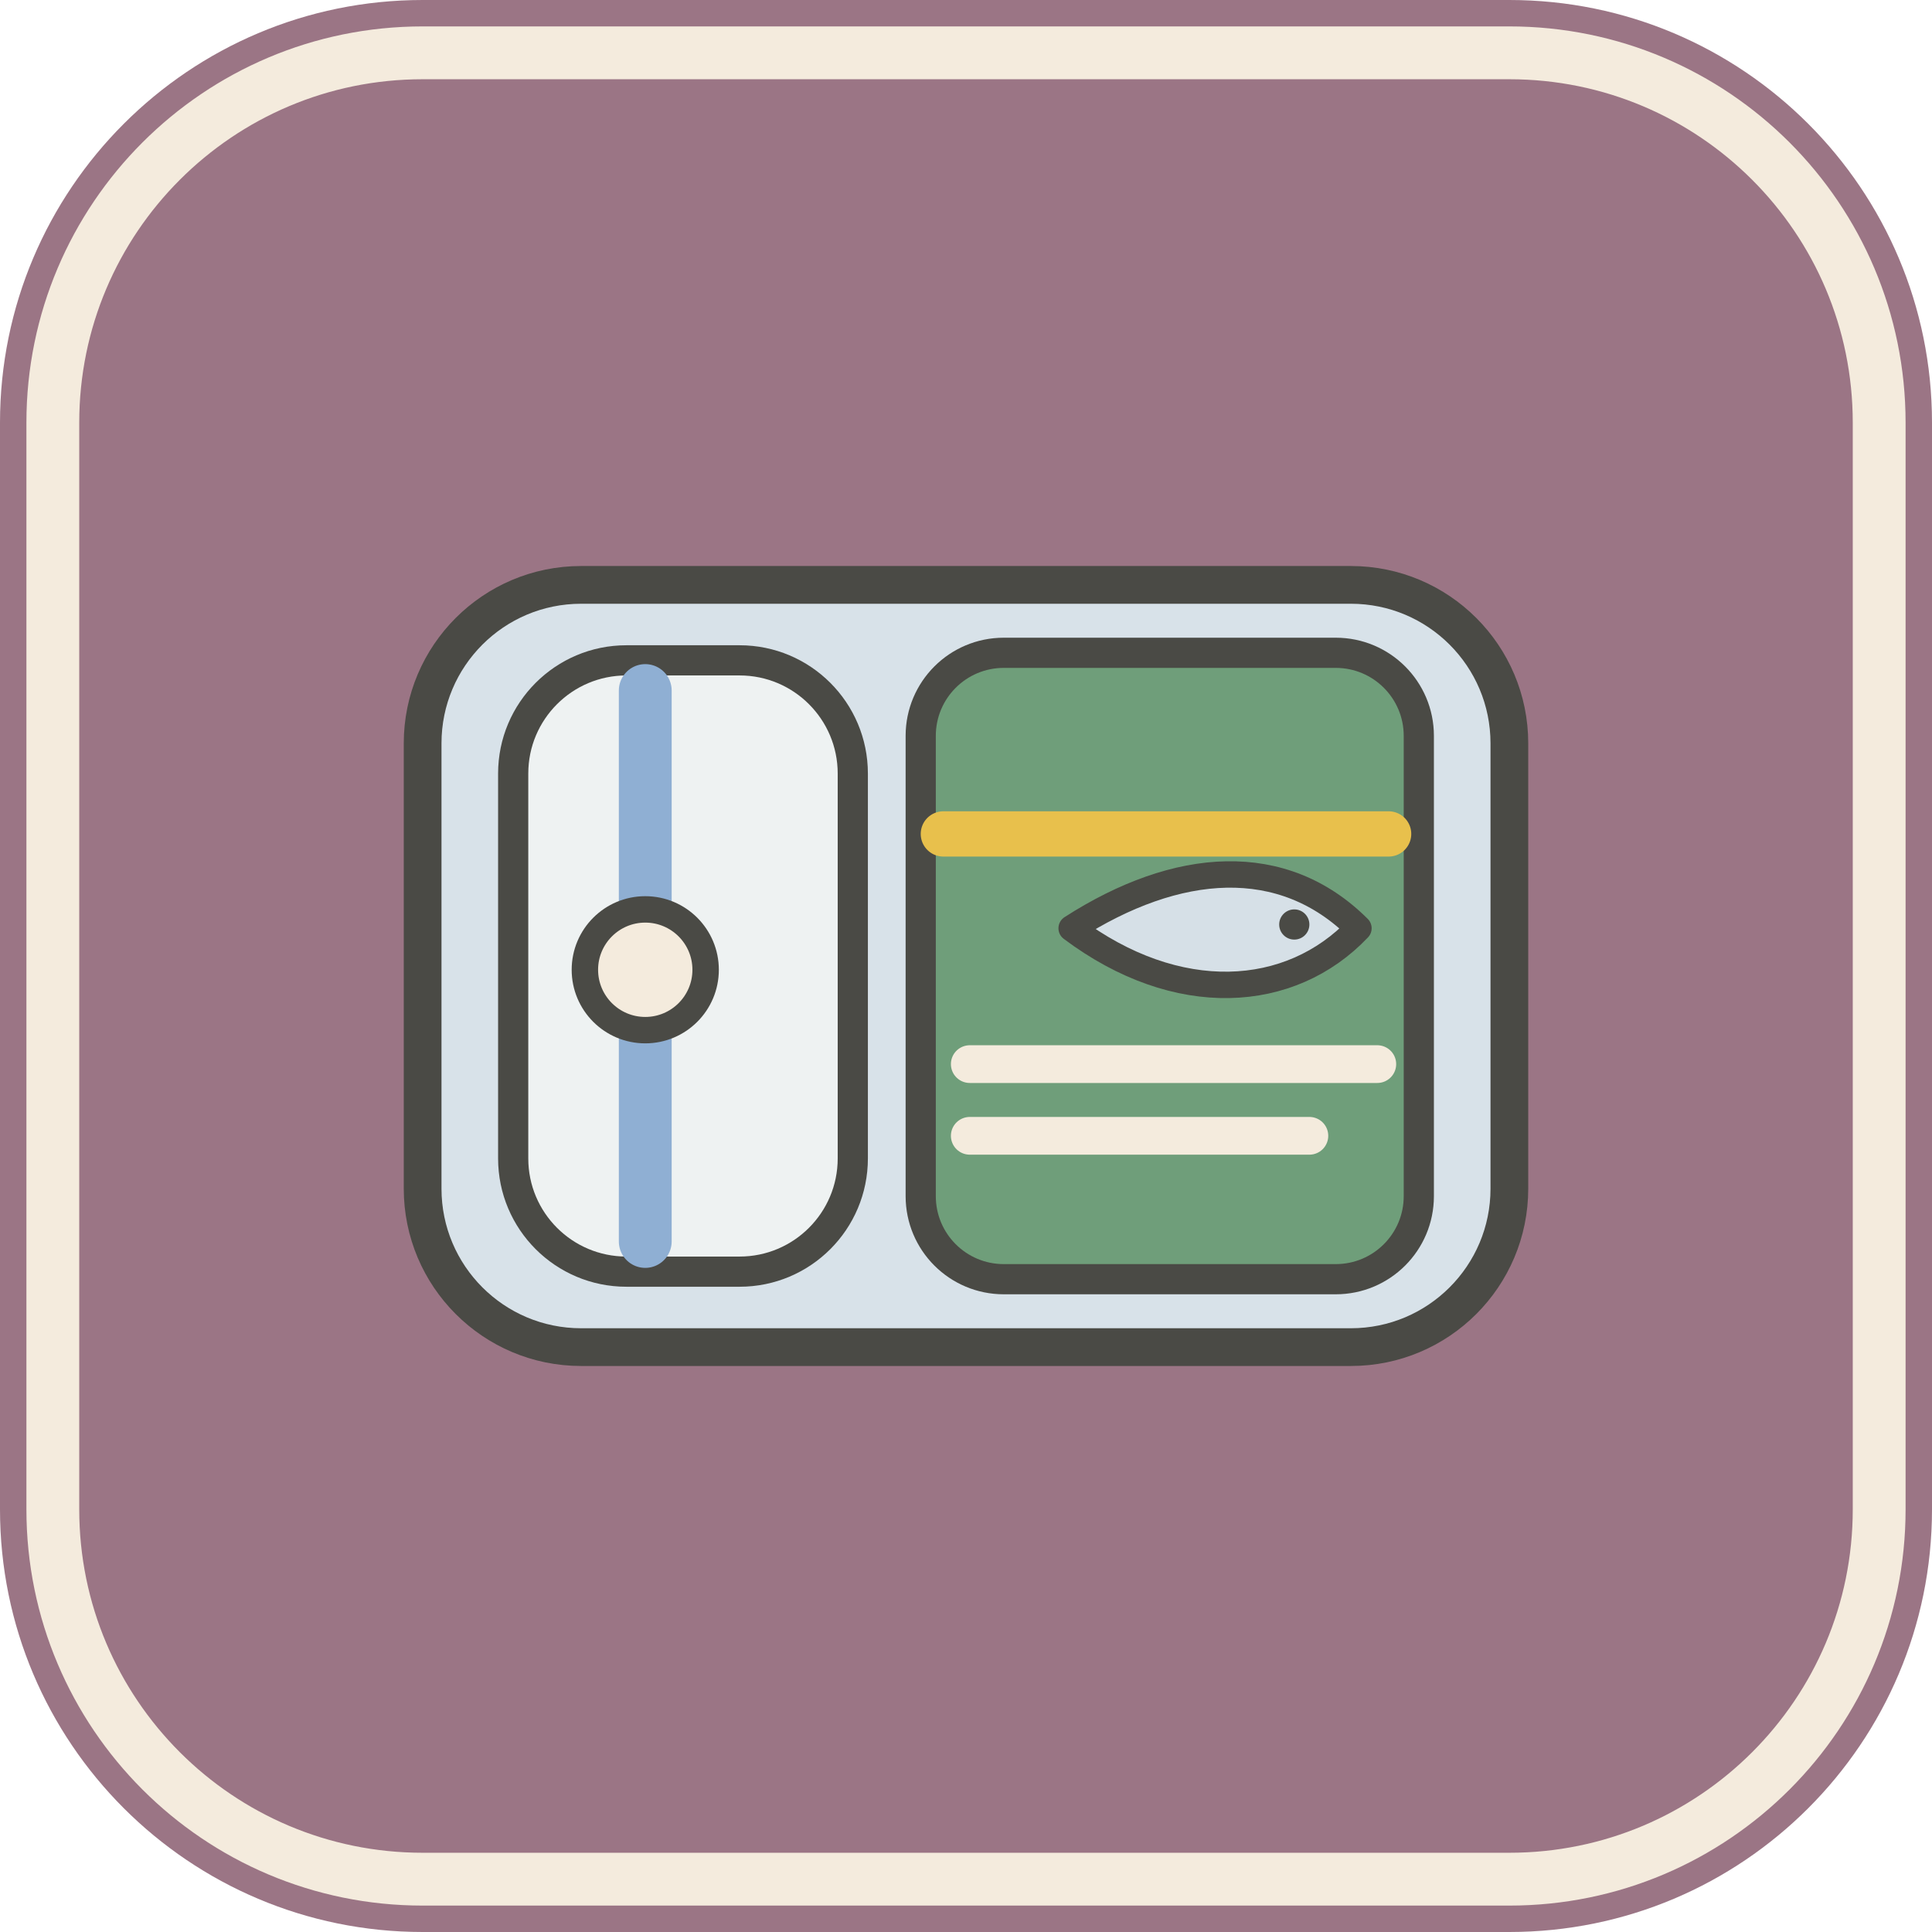
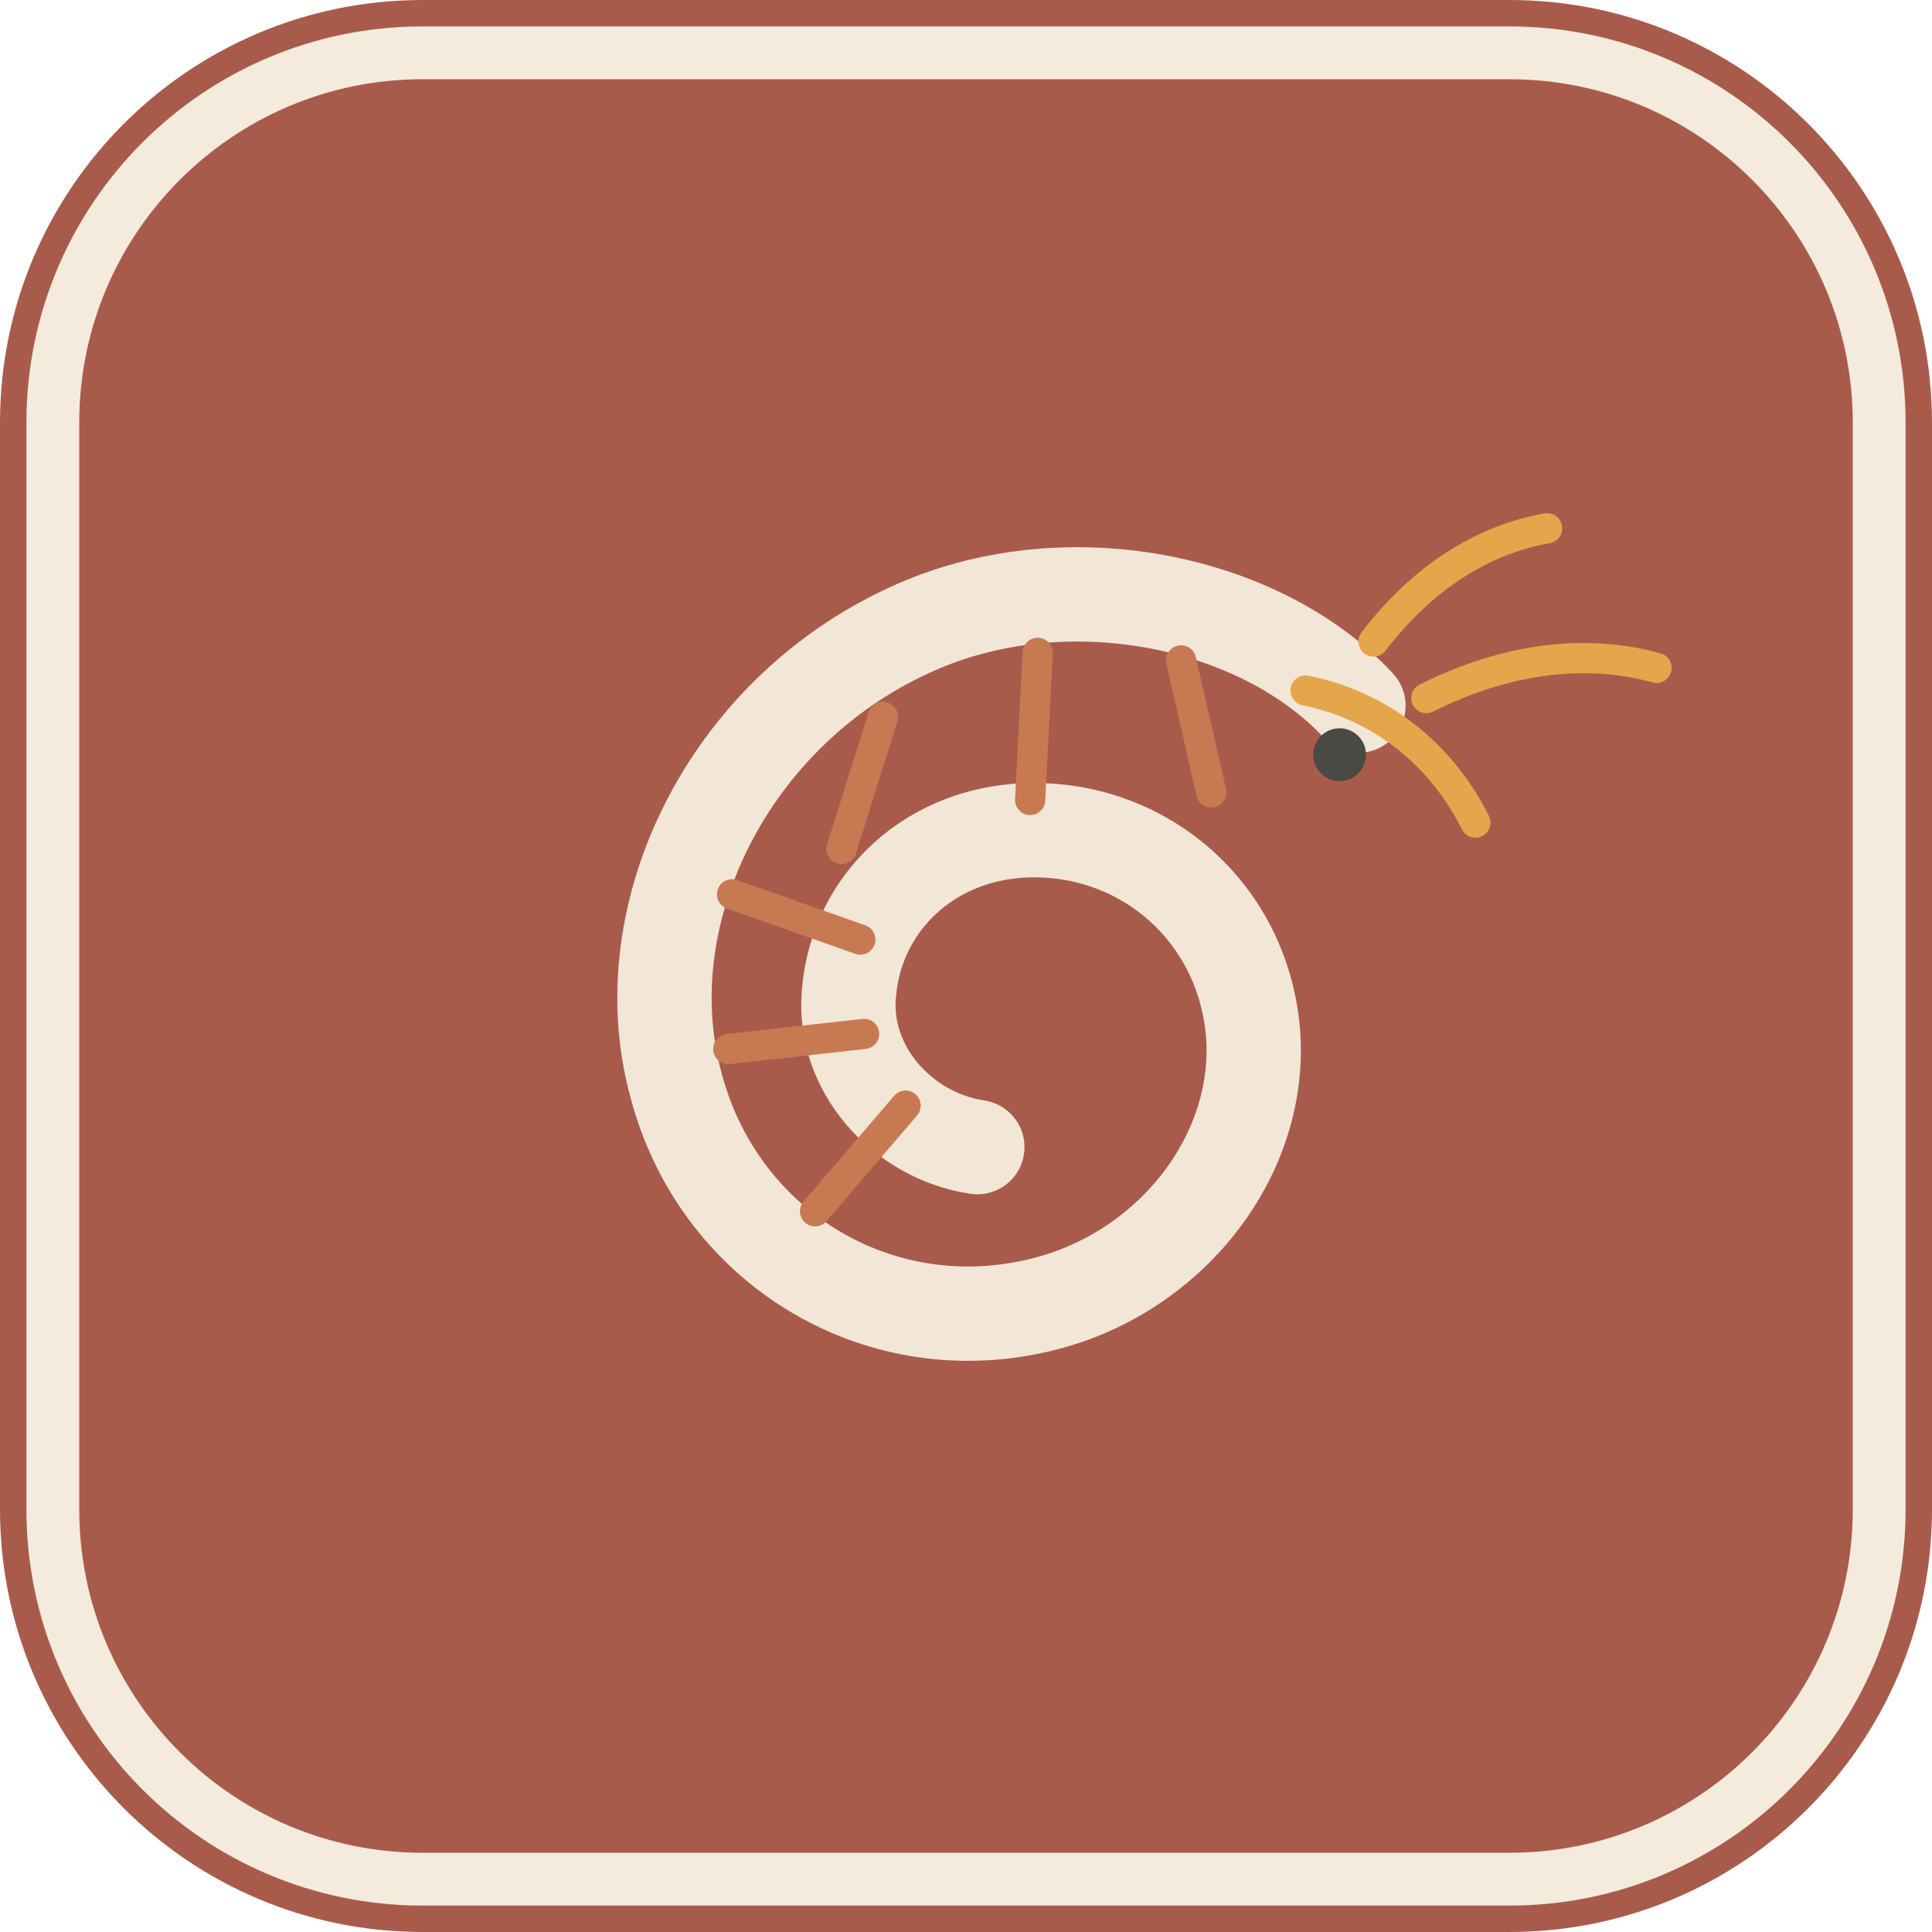
<svg xmlns="http://www.w3.org/2000/svg" viewBox="0 0 512 512" width="512" height="512">
-   <rect width="512" height="512" rx="112" fill="#9B7585" />
+   <rect width="512" height="512" rx="112" fill="#A95B4B" />
  <rect x="14" y="14" width="484" height="484" rx="98" fill="none" stroke="#F4EBDD" stroke-width="14" />
  <g stroke-linecap="round" stroke-linejoin="round">
-     <rect x="112" y="155" width="288" height="202" rx="42" fill="#D8E2E9" stroke="#4A4A45" stroke-width="10" />
-     <rect x="136" y="175" width="90" height="162" rx="30" fill="#EEF2F2" stroke="#4A4A45" stroke-width="8" />
-     <path d="M171 183v146" stroke="#8FAFD3" stroke-width="14" />
-     <circle cx="171" cy="257" r="16" fill="#F4EBDD" stroke="#4A4A45" stroke-width="7" />
-     <rect x="244" y="173" width="132" height="166" rx="22" fill="#6F9E7A" stroke="#4A4A45" stroke-width="8" />
-     <path d="M250 221h118" stroke="#E8C04C" stroke-width="12" />
-     <path d="M284 246c28-18 56-20 76 0-18 19-48 21-76 0z" fill="#D6E0E7" stroke="#4A4A45" stroke-width="7" />
-     <circle cx="343" cy="245" r="4" fill="#4A4A45" />
-     <path d="M257 282h108M257 301h90" stroke="#F4EBDD" stroke-width="10" />
+     <path d="M360 187              c-26-28-78-39-119-20              c-48 22-74 75-62 120              c11 43 53 69 96 59              c35-8 60-40 57-73              c-3-31-28-53-58-53              c-27 0-47 19-49 43              c-2 20 14 38 34 41" fill="none" stroke="#F2E6D7" stroke-width="25" />
+     <path d="M346 183c20 4 36 17 45 35M364 170c13-17 29-27 46-30M378 185c22-11 43-13 61-8" fill="none" stroke="#E5A54A" stroke-width="8" />
+     <path d="M234 190l-11 35M275 173l-2 39M313 175l8 35M194 237l34 12M193 278l36-4M216 321l24-28" fill="none" stroke="#C77A52" stroke-width="8" />
+     <circle cx="355" cy="200" r="7" fill="#4A4A45" />
  </g>
</svg>
